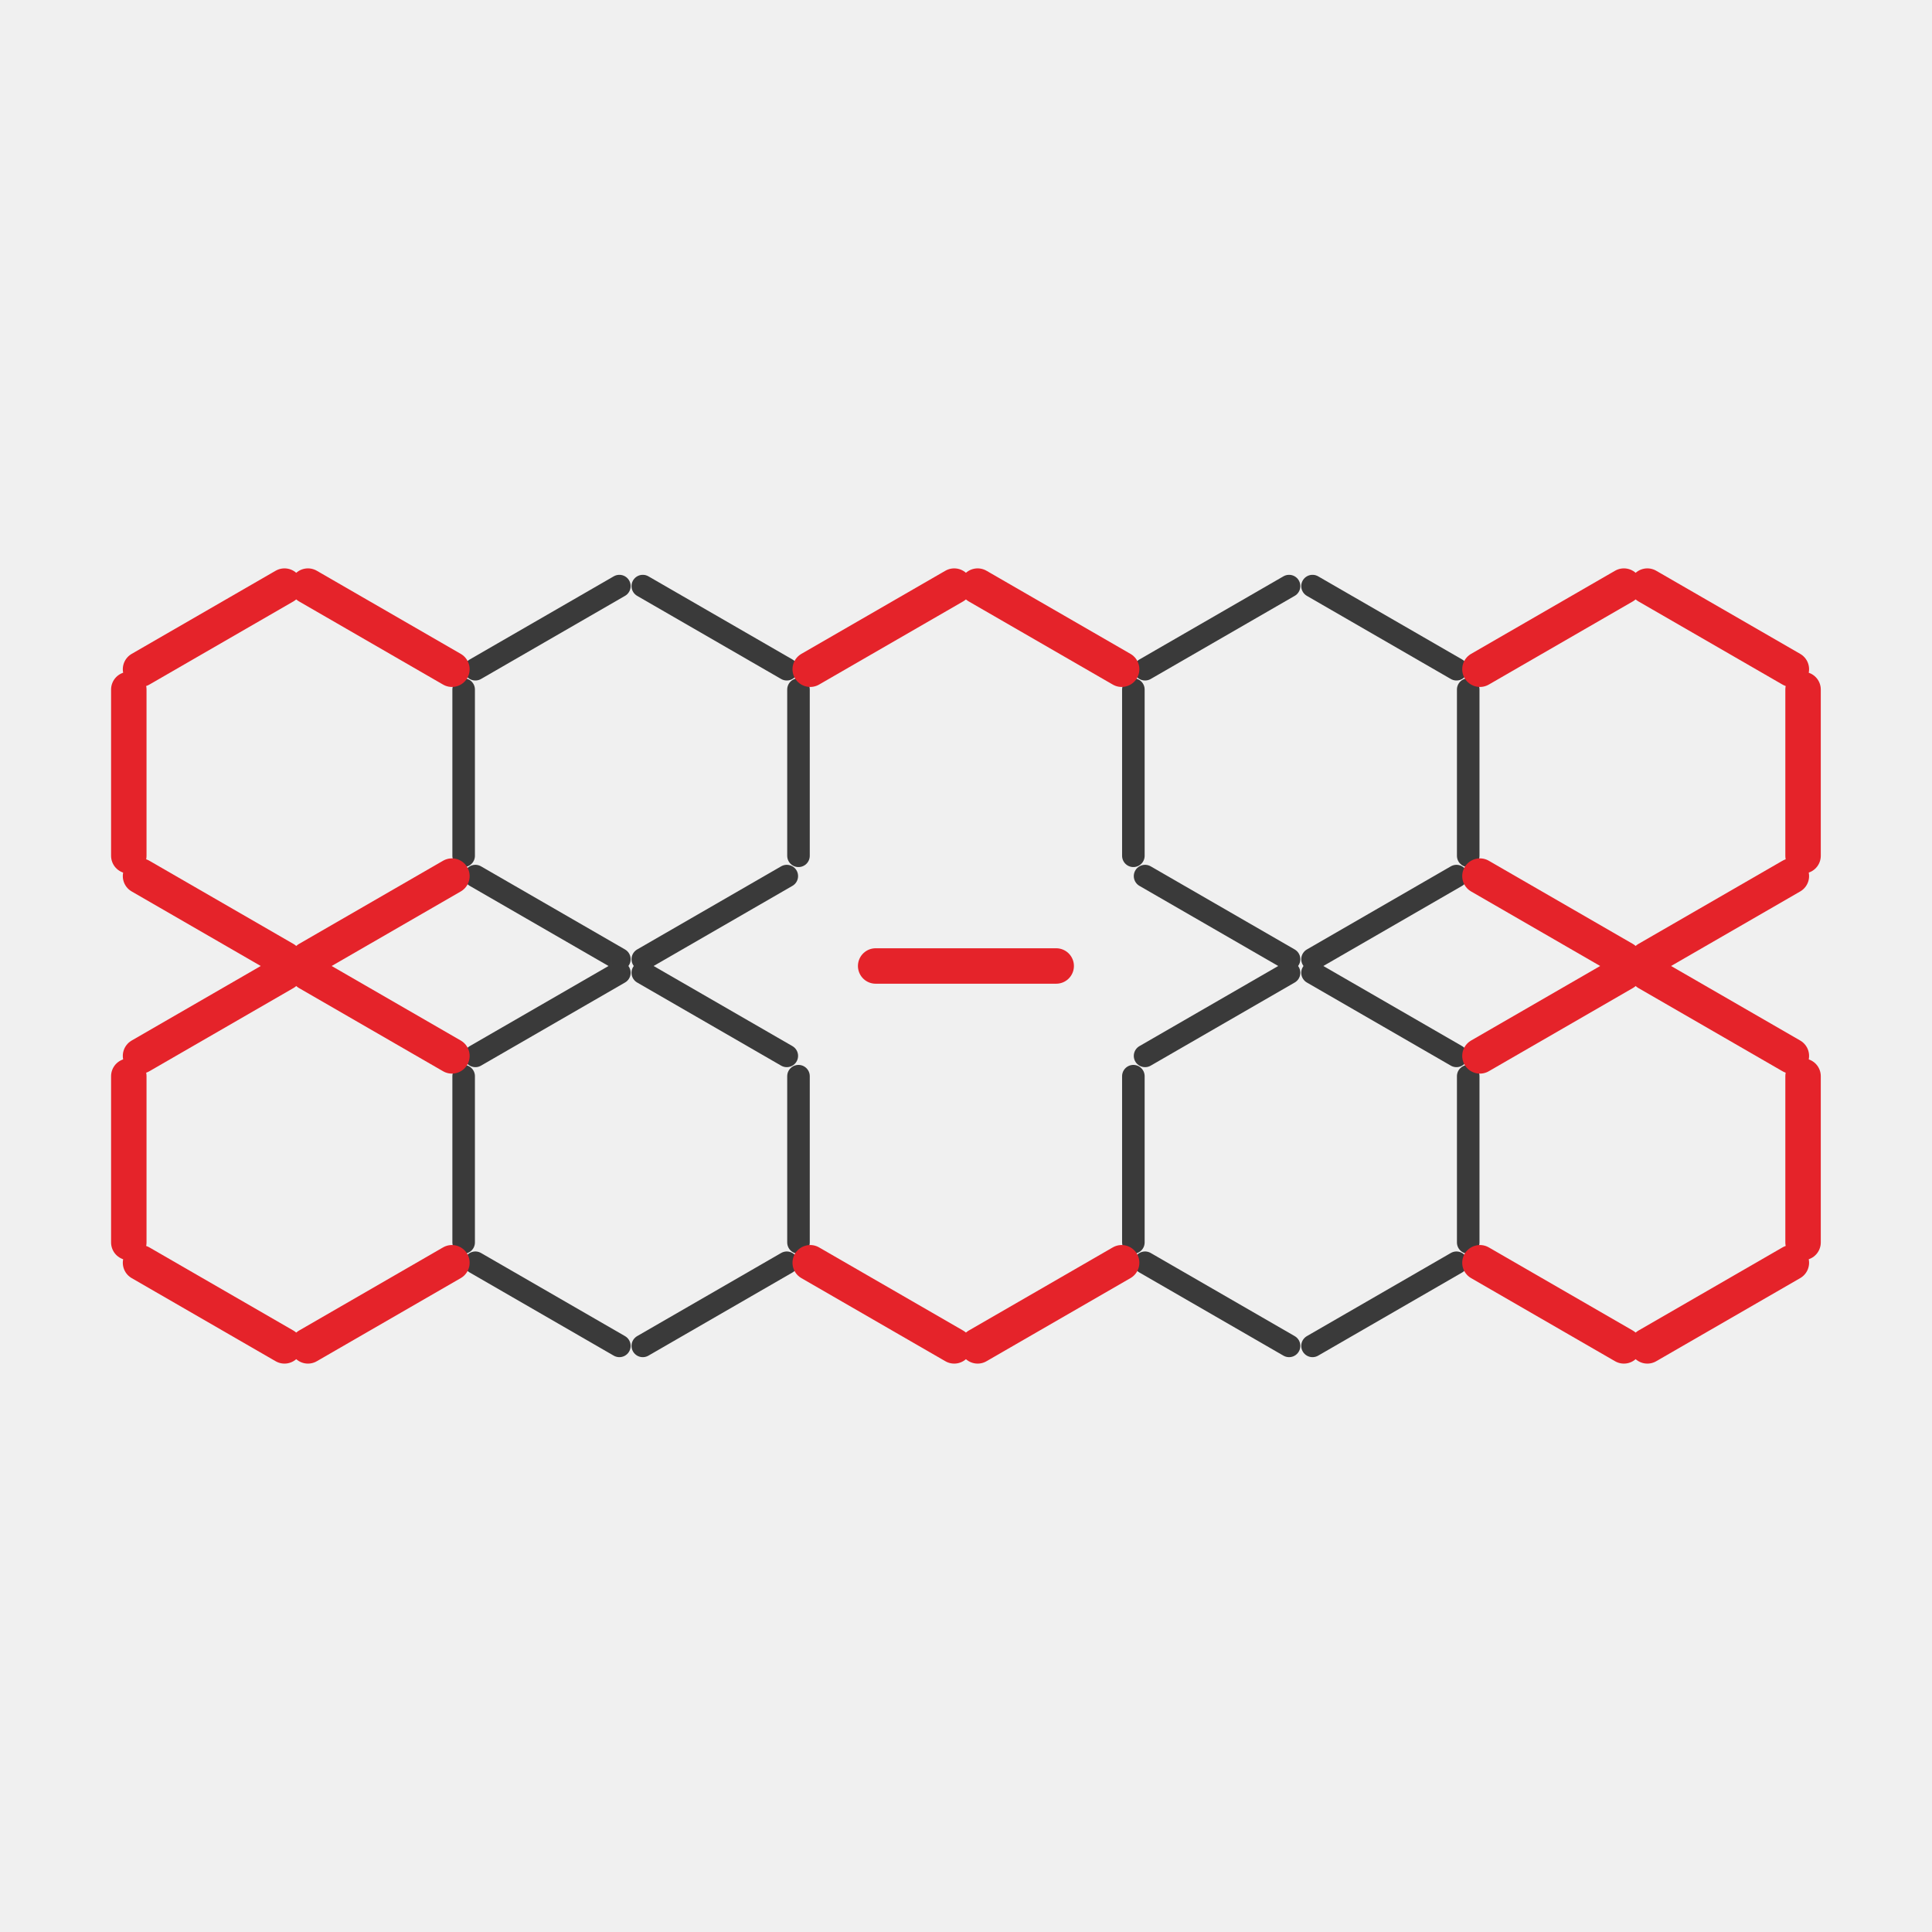
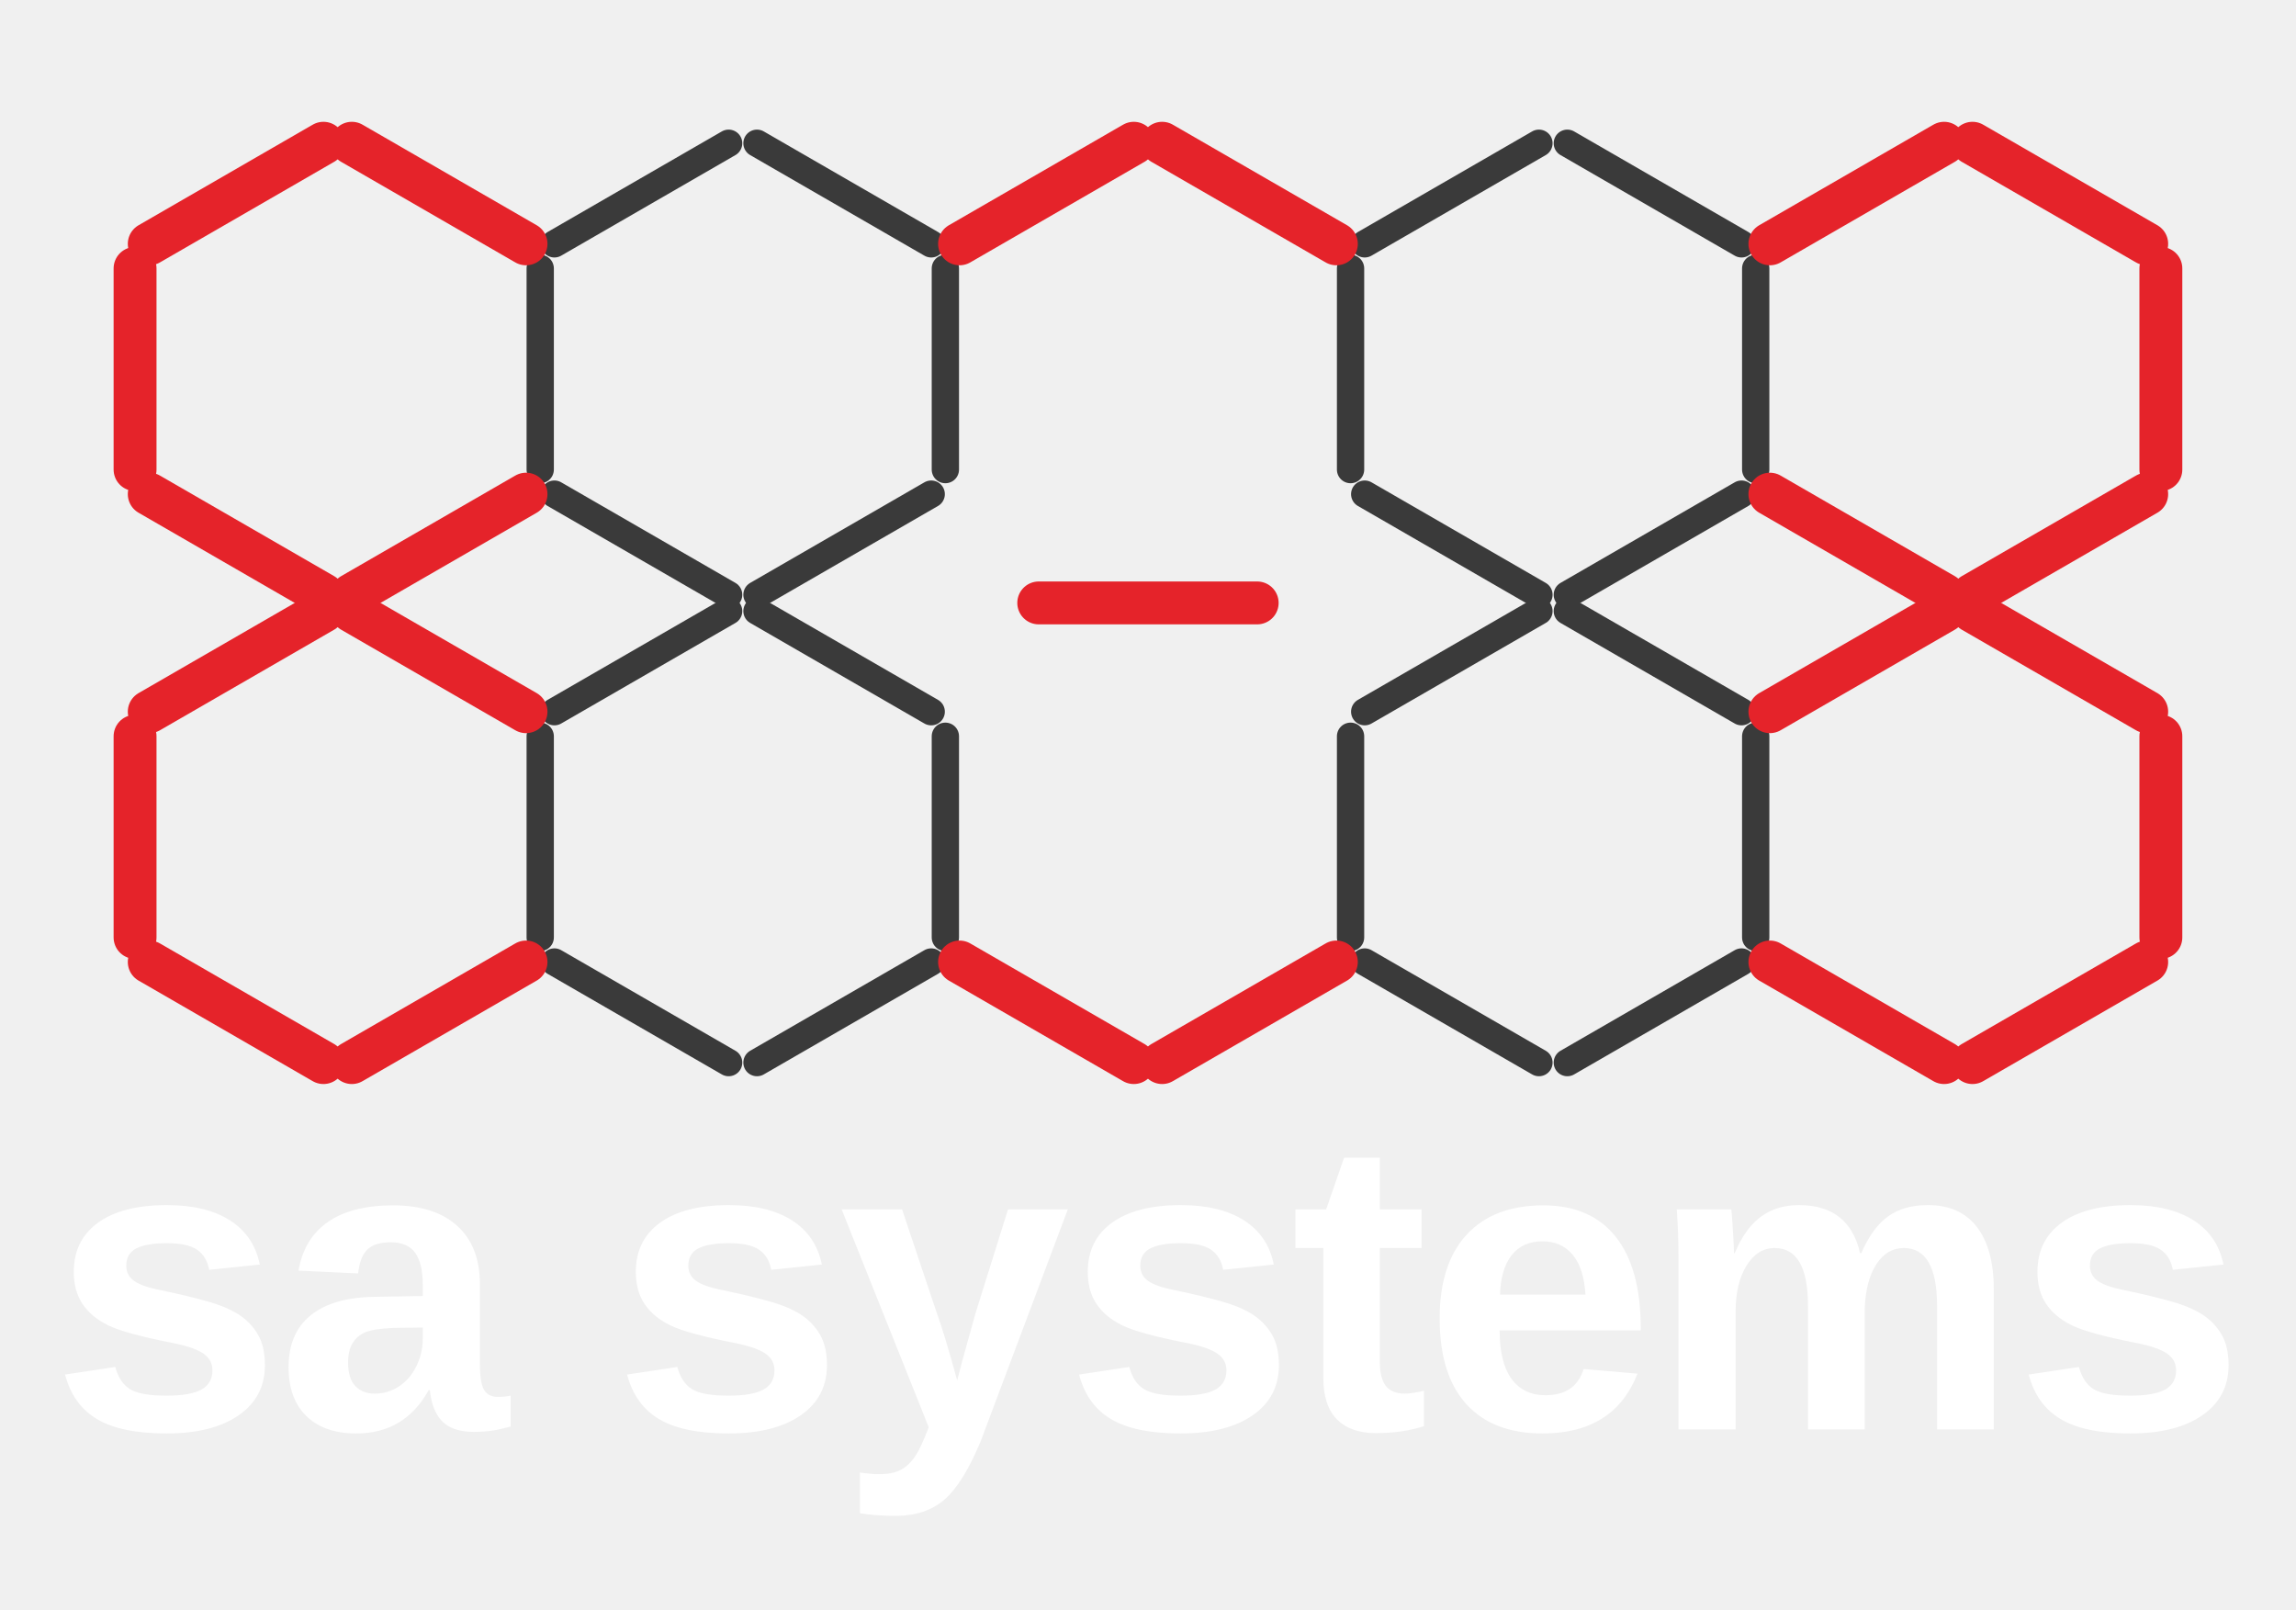
- <svg xmlns="http://www.w3.org/2000/svg" viewBox="0 0 360 360" width="360" height="360" role="img" aria-label="SA Systems">
-   <g transform="translate(24.00 107.95) scale(0.6004)">
+ <svg xmlns="http://www.w3.org/2000/svg" viewBox="0 0 408 286" width="408" height="286" role="img" aria-label="SA Systems">
+   <g transform="translate(24.00 24.00) scale(0.6928)">
    <g transform="translate(51.96 60.00)" fill="none" stroke-linecap="round" stroke-linejoin="round">
      <line x1="107.56" y1="-57.90" x2="152.25" y2="-32.10" stroke="#3A3A3A" stroke-width="7" />
      <line x1="155.88" y1="-25.80" x2="155.88" y2="25.80" stroke="#3A3A3A" stroke-width="7" />
      <line x1="152.25" y1="32.10" x2="107.56" y2="57.90" stroke="#3A3A3A" stroke-width="7" />
      <line x1="100.29" y1="57.90" x2="55.60" y2="32.10" stroke="#3A3A3A" stroke-width="7" />
      <line x1="51.96" y1="25.80" x2="51.96" y2="-25.80" stroke="#3A3A3A" stroke-width="7" />
      <line x1="55.60" y1="-32.10" x2="100.29" y2="-57.90" stroke="#3A3A3A" stroke-width="7" />
      <line x1="107.56" y1="62.10" x2="152.25" y2="87.90" stroke="#3A3A3A" stroke-width="7" />
      <line x1="155.88" y1="94.20" x2="155.88" y2="145.80" stroke="#3A3A3A" stroke-width="7" />
      <line x1="152.25" y1="152.10" x2="107.56" y2="177.90" stroke="#3A3A3A" stroke-width="7" />
      <line x1="100.29" y1="177.90" x2="55.60" y2="152.10" stroke="#3A3A3A" stroke-width="7" />
      <line x1="51.96" y1="145.80" x2="51.96" y2="94.20" stroke="#3A3A3A" stroke-width="7" />
      <line x1="55.60" y1="87.90" x2="100.29" y2="62.10" stroke="#3A3A3A" stroke-width="7" />
      <line x1="315.41" y1="-57.90" x2="360.09" y2="-32.10" stroke="#3A3A3A" stroke-width="7" />
      <line x1="363.73" y1="-25.80" x2="363.73" y2="25.80" stroke="#3A3A3A" stroke-width="7" />
      <line x1="360.09" y1="32.10" x2="315.41" y2="57.90" stroke="#3A3A3A" stroke-width="7" />
      <line x1="308.13" y1="57.90" x2="263.44" y2="32.10" stroke="#3A3A3A" stroke-width="7" />
      <line x1="259.81" y1="25.80" x2="259.81" y2="-25.80" stroke="#3A3A3A" stroke-width="7" />
      <line x1="263.44" y1="-32.10" x2="308.13" y2="-57.90" stroke="#3A3A3A" stroke-width="7" />
      <line x1="315.41" y1="62.10" x2="360.09" y2="87.90" stroke="#3A3A3A" stroke-width="7" />
      <line x1="363.73" y1="94.20" x2="363.73" y2="145.80" stroke="#3A3A3A" stroke-width="7" />
      <line x1="360.09" y1="152.10" x2="315.41" y2="177.90" stroke="#3A3A3A" stroke-width="7" />
      <line x1="308.13" y1="177.90" x2="263.44" y2="152.10" stroke="#3A3A3A" stroke-width="7" />
      <line x1="259.81" y1="145.80" x2="259.81" y2="94.20" stroke="#3A3A3A" stroke-width="7" />
      <line x1="263.44" y1="87.90" x2="308.13" y2="62.10" stroke="#3A3A3A" stroke-width="7" />
      <line x1="3.64" y1="-57.90" x2="48.32" y2="-32.10" stroke="#E5232A" stroke-width="11" />
      <line x1="48.32" y1="32.10" x2="3.64" y2="57.90" stroke="#E5232A" stroke-width="11" />
      <line x1="-3.64" y1="57.90" x2="-48.32" y2="32.10" stroke="#E5232A" stroke-width="11" />
      <line x1="-51.96" y1="25.80" x2="-51.96" y2="-25.80" stroke="#E5232A" stroke-width="11" />
      <line x1="-48.32" y1="-32.10" x2="-3.64" y2="-57.90" stroke="#E5232A" stroke-width="11" />
      <line x1="3.64" y1="62.10" x2="48.32" y2="87.90" stroke="#E5232A" stroke-width="11" />
      <line x1="48.32" y1="152.10" x2="3.64" y2="177.90" stroke="#E5232A" stroke-width="11" />
      <line x1="-3.64" y1="177.90" x2="-48.32" y2="152.10" stroke="#E5232A" stroke-width="11" />
      <line x1="-51.96" y1="145.80" x2="-51.96" y2="94.20" stroke="#E5232A" stroke-width="11" />
      <line x1="-48.32" y1="87.90" x2="-3.64" y2="62.10" stroke="#E5232A" stroke-width="11" />
      <line x1="211.48" y1="-57.90" x2="256.17" y2="-32.10" stroke="#E5232A" stroke-width="11" />
      <line x1="159.52" y1="-32.10" x2="204.21" y2="-57.90" stroke="#E5232A" stroke-width="11" />
      <line x1="256.17" y1="152.10" x2="211.48" y2="177.90" stroke="#E5232A" stroke-width="11" />
      <line x1="204.21" y1="177.90" x2="159.52" y2="152.10" stroke="#E5232A" stroke-width="11" />
      <line x1="419.33" y1="-57.90" x2="464.02" y2="-32.10" stroke="#E5232A" stroke-width="11" />
      <line x1="467.65" y1="-25.80" x2="467.65" y2="25.80" stroke="#E5232A" stroke-width="11" />
      <line x1="464.02" y1="32.10" x2="419.33" y2="57.90" stroke="#E5232A" stroke-width="11" />
      <line x1="412.05" y1="57.90" x2="367.37" y2="32.10" stroke="#E5232A" stroke-width="11" />
      <line x1="367.37" y1="-32.10" x2="412.05" y2="-57.90" stroke="#E5232A" stroke-width="11" />
      <line x1="419.33" y1="62.10" x2="464.02" y2="87.90" stroke="#E5232A" stroke-width="11" />
      <line x1="467.65" y1="94.20" x2="467.65" y2="145.80" stroke="#E5232A" stroke-width="11" />
      <line x1="464.02" y1="152.10" x2="419.33" y2="177.90" stroke="#E5232A" stroke-width="11" />
      <line x1="412.05" y1="177.90" x2="367.37" y2="152.10" stroke="#E5232A" stroke-width="11" />
      <line x1="367.37" y1="87.90" x2="412.05" y2="62.10" stroke="#E5232A" stroke-width="11" />
      <line x1="179.83" y1="60.00" x2="235.86" y2="60.00" stroke="#E5232A" stroke-width="11" />
    </g>
  </g>
+   <text x="204" y="254" text-anchor="middle" font-family="'Poppins','Segoe UI','Helvetica Neue',Arial,sans-serif" font-size="74" font-weight="700" fill="#FFFFFF" letter-spacing="-1">sa systems</text>
</svg>
